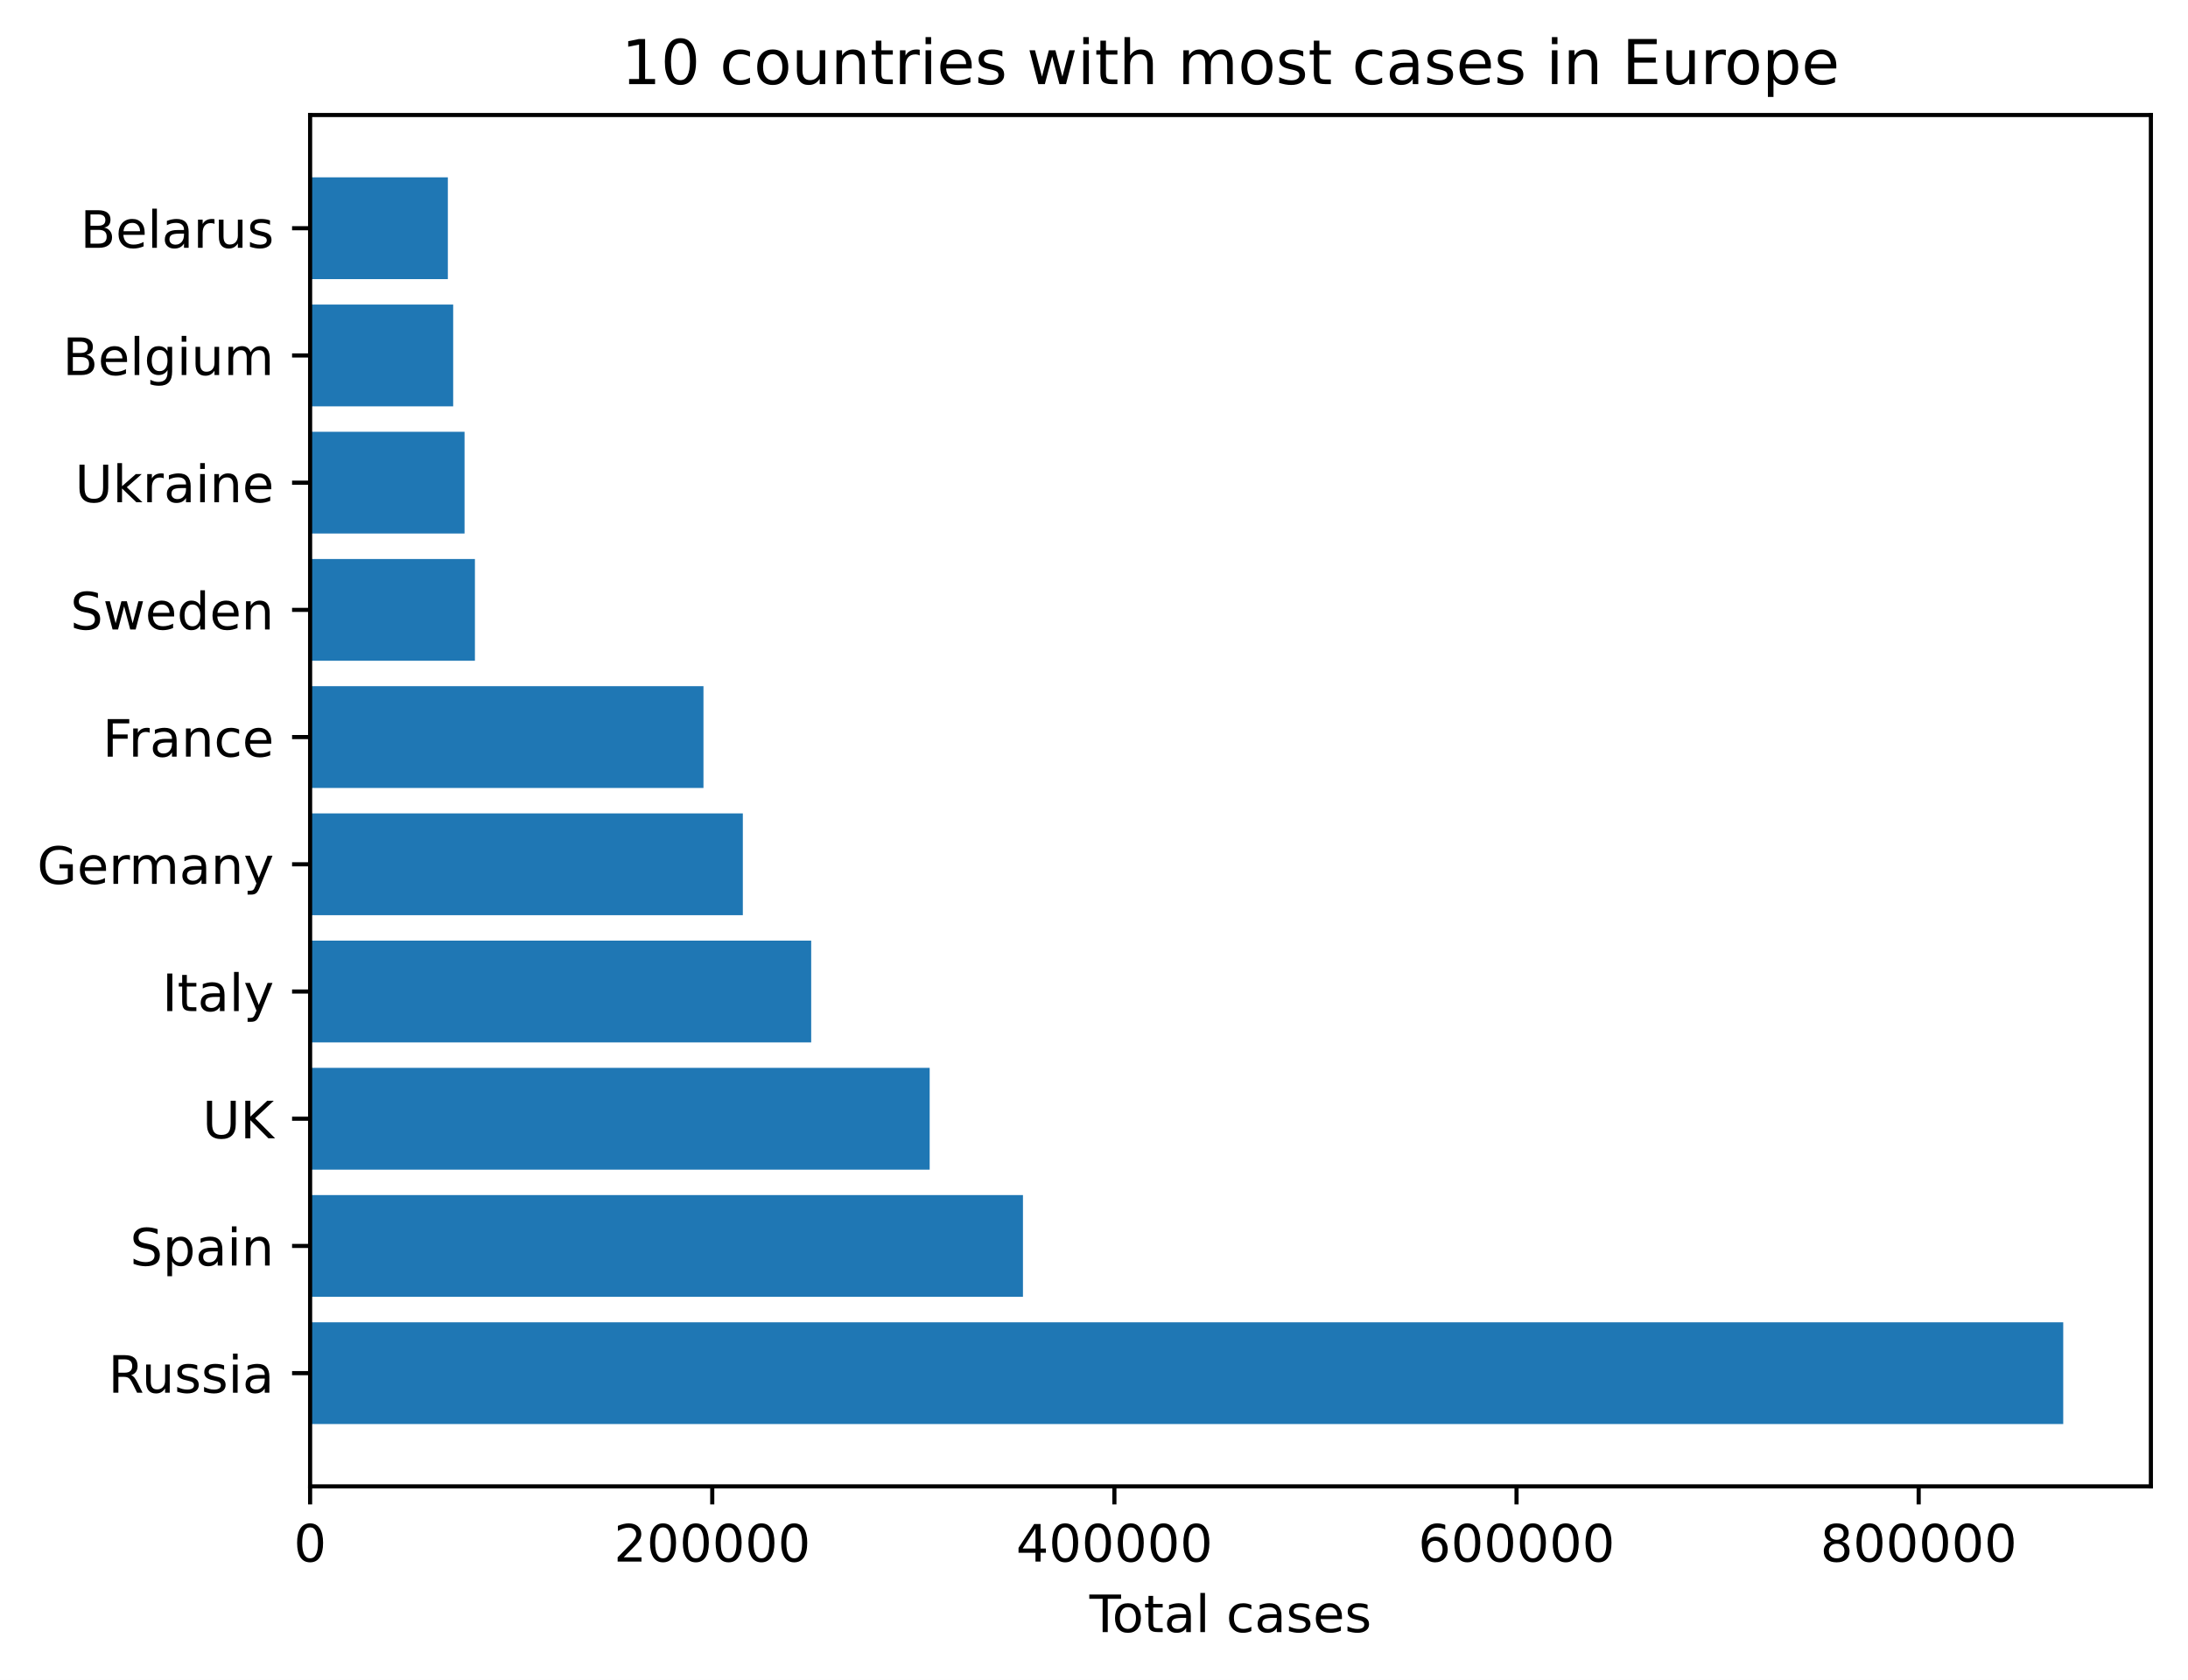
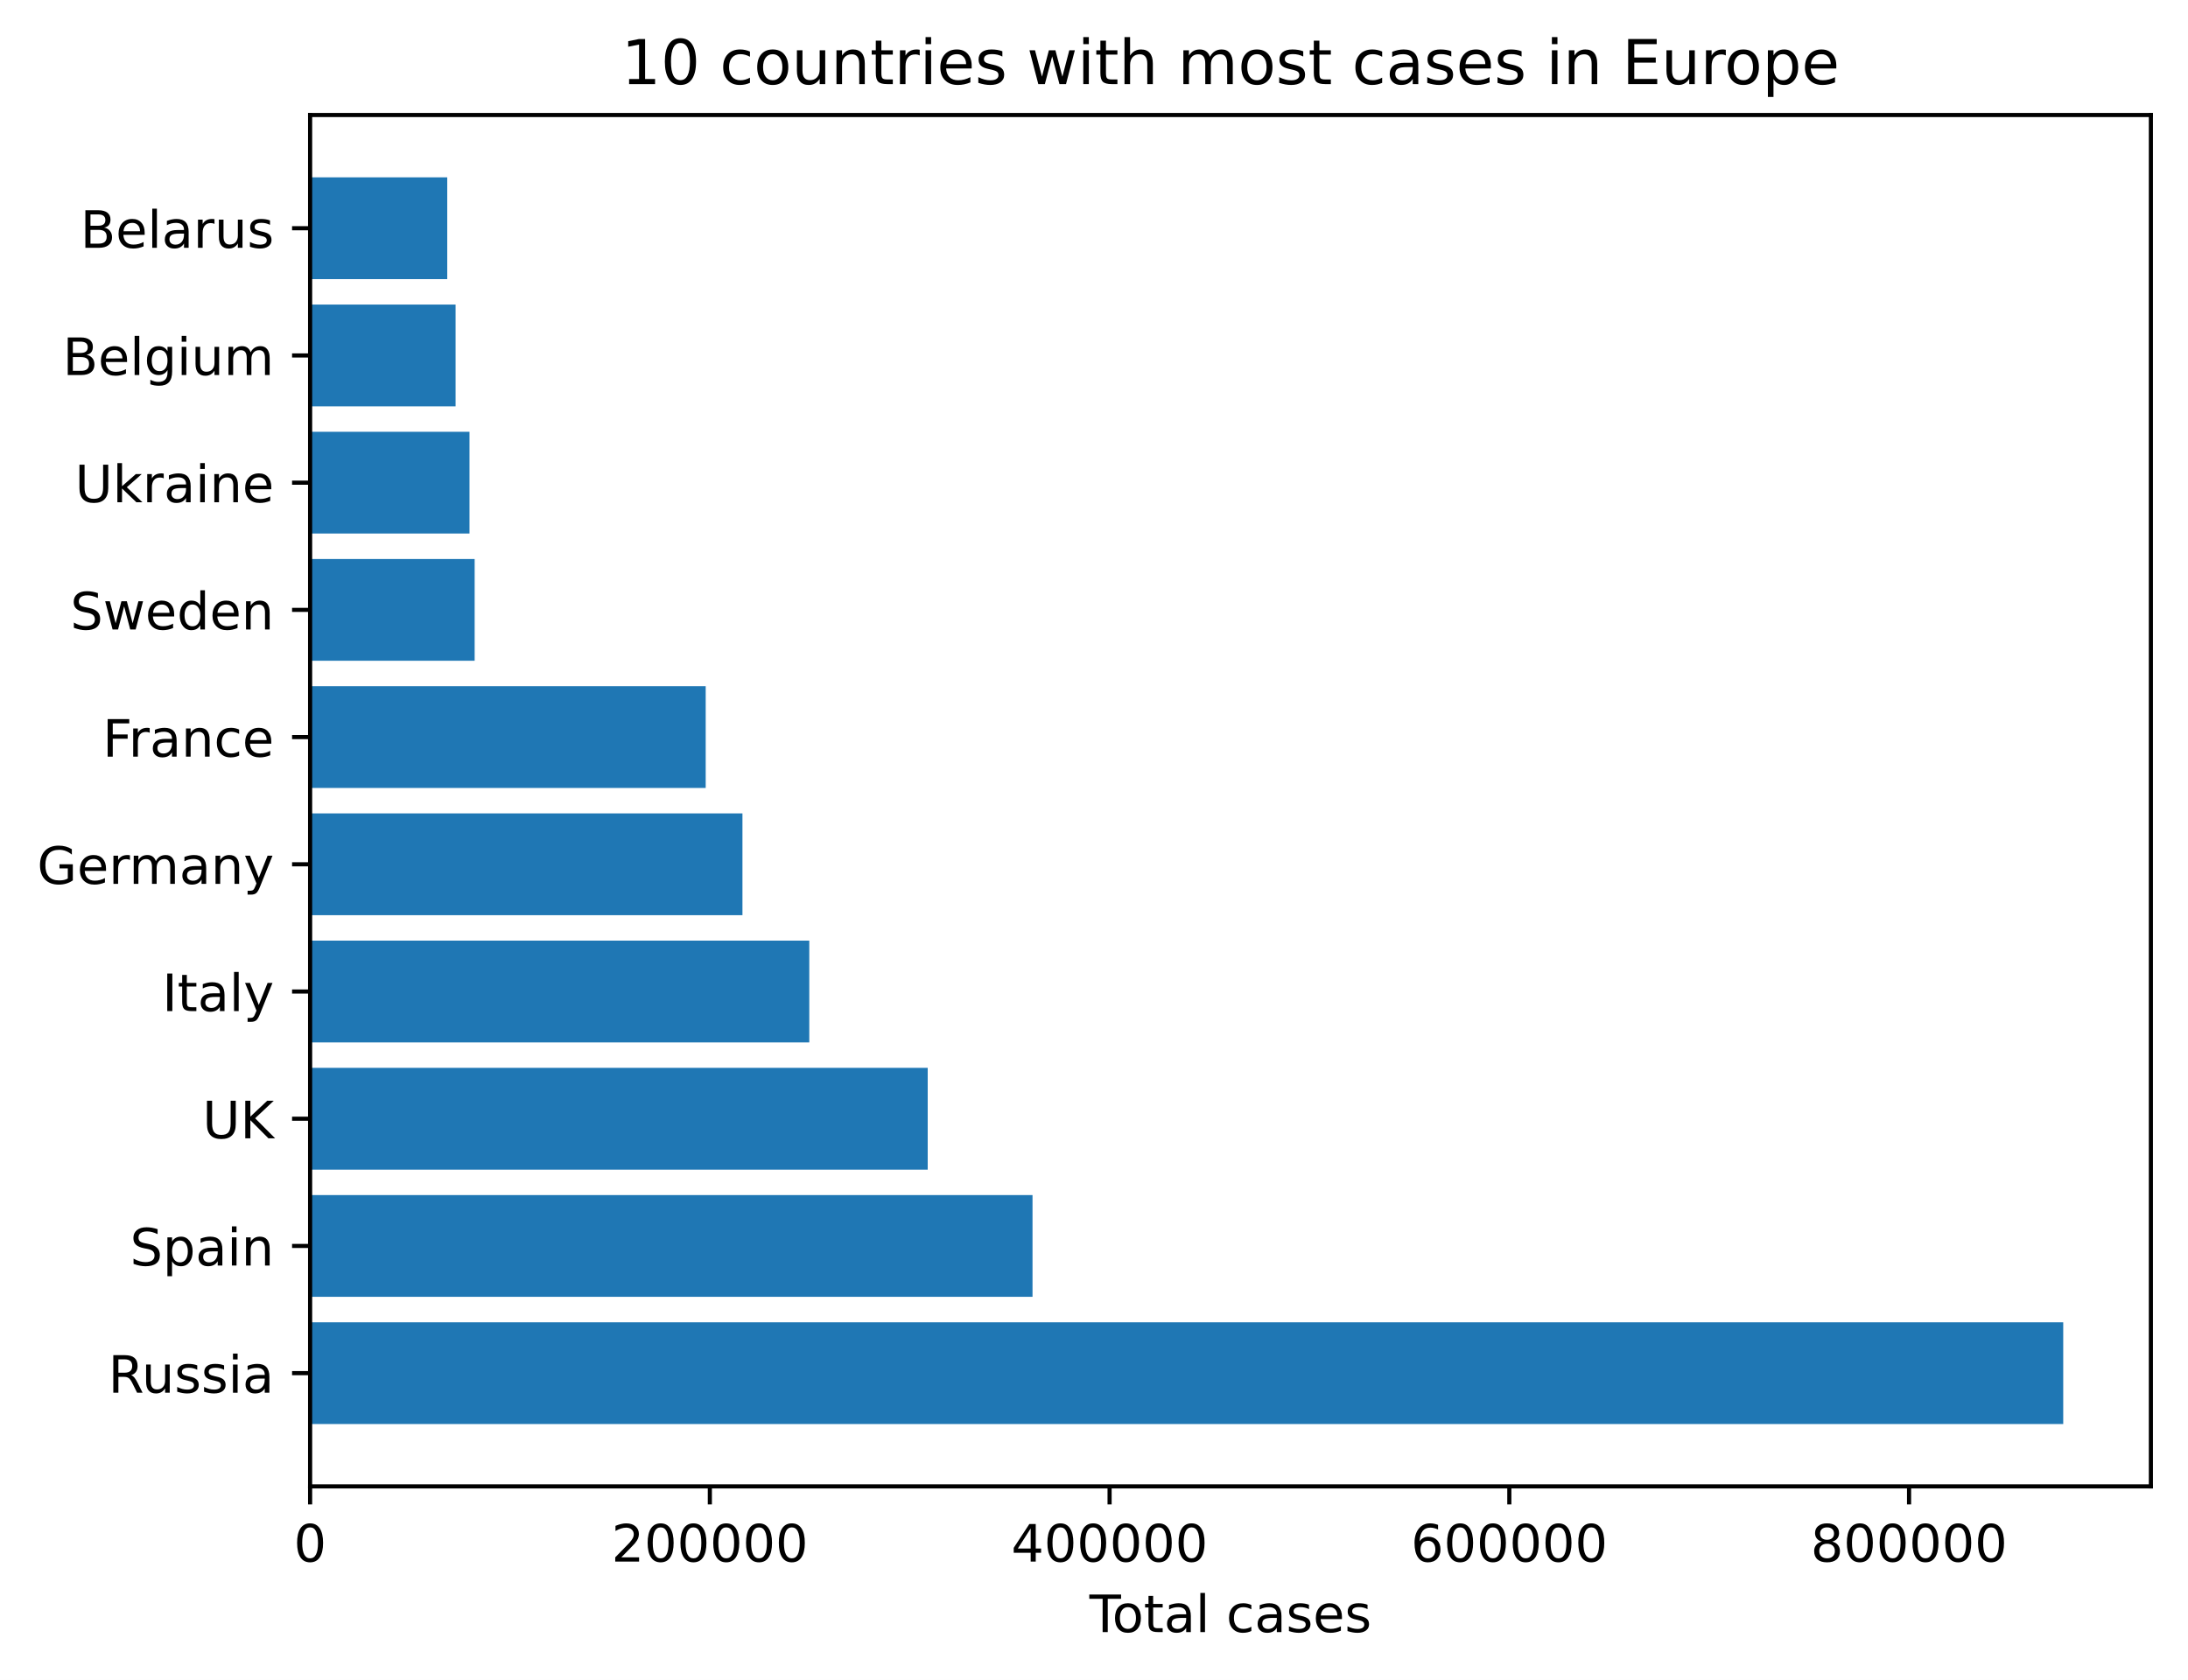
<svg xmlns="http://www.w3.org/2000/svg" xmlns:xlink="http://www.w3.org/1999/xlink" height="325.986pt" version="1.1" viewBox="0 0 424.483 325.986" width="424.483pt">
  <defs>
    <style type="text/css">
*{stroke-linecap:butt;stroke-linejoin:round;}
  </style>
  </defs>
  <g id="figure_1">
    <g id="patch_1">
      <path d="M 0 325.986  L 424.483 325.986  L 424.483 0  L 0 0  z " style="fill:#ffffff;" />
    </g>
    <g id="axes_1">
      <g id="patch_2">
        <path d="M 60.163 288.43  L 417.283 288.43  L 417.283 22.318  L 60.163 22.318  z " style="fill:#ffffff;" />
      </g>
      <g id="patch_3">
-         <path clip-path="url(#pd6ac28faf0)" d="M 60.163 276.334  L 400.277 276.334  L 400.277 256.586  L 60.163 256.586  z " style="fill:#1f77b4;" />
+         <path clip-path="url(#pa74b50cdd0)" d="M 60.163 276.334  L 400.277 276.334  L 400.277 256.586  L 60.163 256.586  z " style="fill:#1f77b4;" />
      </g>
      <g id="patch_4">
-         <path clip-path="url(#pd6ac28faf0)" d="M 60.163 251.648  L 198.46 251.648  L 198.46 231.9  L 60.163 231.9  z " style="fill:#1f77b4;" />
+         <path clip-path="url(#pa74b50cdd0)" d="M 60.163 251.648  L 200.314 251.648  L 200.314 231.9  L 60.163 231.9  z " style="fill:#1f77b4;" />
      </g>
      <g id="patch_5">
-         <path clip-path="url(#pd6ac28faf0)" d="M 60.163 226.963  L 180.361 226.963  L 180.361 207.214  L 60.163 207.214  z " style="fill:#1f77b4;" />
+         <path clip-path="url(#pa74b50cdd0)" d="M 60.163 226.963  L 179.981 226.963  L 179.981 207.214  L 60.163 207.214  z " style="fill:#1f77b4;" />
      </g>
      <g id="patch_6">
-         <path clip-path="url(#pd6ac28faf0)" d="M 60.163 202.277  L 157.374 202.277  L 157.374 182.528  L 60.163 182.528  z " style="fill:#1f77b4;" />
+         <path clip-path="url(#pa74b50cdd0)" d="M 60.163 202.277  L 157.007 202.277  L 157.007 182.528  L 60.163 182.528  z " style="fill:#1f77b4;" />
      </g>
      <g id="patch_7">
-         <path clip-path="url(#pd6ac28faf0)" d="M 60.163 177.591  L 144.113 177.591  L 144.113 157.843  L 60.163 157.843  z " style="fill:#1f77b4;" />
+         <path clip-path="url(#pa74b50cdd0)" d="M 60.163 177.591  L 144.04 177.591  L 144.04 157.843  L 60.163 157.843  z " style="fill:#1f77b4;" />
      </g>
      <g id="patch_8">
-         <path clip-path="url(#pd6ac28faf0)" d="M 60.163 152.906  L 136.476 152.906  L 136.476 133.157  L 60.163 133.157  z " style="fill:#1f77b4;" />
+         <path clip-path="url(#pa74b50cdd0)" d="M 60.163 152.906  L 136.908 152.906  L 136.908 133.157  L 60.163 133.157  z " style="fill:#1f77b4;" />
      </g>
      <g id="patch_9">
-         <path clip-path="url(#pd6ac28faf0)" d="M 60.163 128.22  L 92.137 128.22  L 92.137 108.471  L 60.163 108.471  z " style="fill:#1f77b4;" />
+         <path clip-path="url(#pa74b50cdd0)" d="M 60.163 128.22  L 92.084 128.22  L 92.084 108.471  L 60.163 108.471  z " style="fill:#1f77b4;" />
      </g>
      <g id="patch_10">
-         <path clip-path="url(#pd6ac28faf0)" d="M 60.163 103.534  L 90.124 103.534  L 90.124 83.786  L 60.163 83.786  z " style="fill:#1f77b4;" />
+         <path clip-path="url(#pa74b50cdd0)" d="M 60.163 103.534  L 91.086 103.534  L 91.086 83.786  L 60.163 83.786  z " style="fill:#1f77b4;" />
      </g>
      <g id="patch_11">
-         <path clip-path="url(#pd6ac28faf0)" d="M 60.163 78.848  L 87.92 78.848  L 87.92 59.1  L 60.163 59.1  z " style="fill:#1f77b4;" />
+         <path clip-path="url(#pa74b50cdd0)" d="M 60.163 78.848  L 88.385 78.848  L 88.385 59.1  L 60.163 59.1  z " style="fill:#1f77b4;" />
      </g>
      <g id="patch_12">
-         <path clip-path="url(#pd6ac28faf0)" d="M 60.163 54.163  L 86.885 54.163  L 86.885 34.414  L 60.163 34.414  z " style="fill:#1f77b4;" />
+         <path clip-path="url(#pa74b50cdd0)" d="M 60.163 54.163  L 86.768 54.163  L 86.768 34.414  L 60.163 34.414  z " style="fill:#1f77b4;" />
      </g>
      <g id="matplotlib.axis_1">
        <g id="xtick_1">
          <g id="line2d_1">
            <defs>
-               <path d="M 0 0  L 0 3.5  " id="m3b4edcb84a" style="stroke:#000000;stroke-width:0.8;" />
-             </defs>
-             <g>
-               <use style="stroke:#000000;stroke-width:0.8;" x="60.163" xlink:href="#m3b4edcb84a" y="288.43" />
+               <path d="M 0 0  L 0 3.5  " id="m1e2239a9f7" style="stroke:#000000;stroke-width:0.8;" />
+             </defs>
+             <g>
+               <use style="stroke:#000000;stroke-width:0.8;" x="60.163" xlink:href="#m1e2239a9f7" y="288.43" />
            </g>
          </g>
          <g id="text_1">
            <defs>
              <path d="M 31.781 66.406  Q 24.172 66.406 20.328 58.906  Q 16.5 51.422 16.5 36.375  Q 16.5 21.391 20.328 13.891  Q 24.172 6.391 31.781 6.391  Q 39.453 6.391 43.281 13.891  Q 47.125 21.391 47.125 36.375  Q 47.125 51.422 43.281 58.906  Q 39.453 66.406 31.781 66.406  z M 31.781 74.219  Q 44.047 74.219 50.516 64.516  Q 56.984 54.828 56.984 36.375  Q 56.984 17.969 50.516 8.266  Q 44.047 -1.422 31.781 -1.422  Q 19.531 -1.422 13.062 8.266  Q 6.594 17.969 6.594 36.375  Q 6.594 54.828 13.062 64.516  Q 19.531 74.219 31.781 74.219  z " id="DejaVuSans-48" />
            </defs>
            <g transform="translate(56.98125 303.0286)scale(0.1 -0.1)">
              <use xlink:href="#DejaVuSans-48" />
            </g>
          </g>
        </g>
        <g id="xtick_2">
          <g id="line2d_2">
            <g>
-               <use style="stroke:#000000;stroke-width:0.8;" x="138.18" xlink:href="#m3b4edcb84a" y="288.43" />
+               <use style="stroke:#000000;stroke-width:0.8;" x="137.714" xlink:href="#m1e2239a9f7" y="288.43" />
            </g>
          </g>
          <g id="text_2">
            <defs>
              <path d="M 19.188 8.297  L 53.609 8.297  L 53.609 0  L 7.328 0  L 7.328 8.297  Q 12.938 14.109 22.625 23.891  Q 32.328 33.688 34.812 36.531  Q 39.547 41.844 41.422 45.531  Q 43.312 49.219 43.312 52.781  Q 43.312 58.594 39.234 62.25  Q 35.156 65.922 28.609 65.922  Q 23.969 65.922 18.812 64.312  Q 13.672 62.703 7.812 59.422  L 7.812 69.391  Q 13.766 71.781 18.938 73  Q 24.125 74.219 28.422 74.219  Q 39.75 74.219 46.484 68.547  Q 53.219 62.891 53.219 53.422  Q 53.219 48.922 51.531 44.891  Q 49.859 40.875 45.406 35.406  Q 44.188 33.984 37.641 27.219  Q 31.109 20.453 19.188 8.297  z " id="DejaVuSans-50" />
            </defs>
-             <g transform="translate(119.0923 303.0286)scale(0.1 -0.1)">
+             <g transform="translate(118.6262 303.0286)scale(0.1 -0.1)">
              <use xlink:href="#DejaVuSans-50" />
              <use x="63.623" xlink:href="#DejaVuSans-48" />
              <use x="127.246" xlink:href="#DejaVuSans-48" />
              <use x="190.869" xlink:href="#DejaVuSans-48" />
              <use x="254.492" xlink:href="#DejaVuSans-48" />
              <use x="318.115" xlink:href="#DejaVuSans-48" />
            </g>
          </g>
        </g>
        <g id="xtick_3">
          <g id="line2d_3">
            <g>
-               <use style="stroke:#000000;stroke-width:0.8;" x="216.197" xlink:href="#m3b4edcb84a" y="288.43" />
+               <use style="stroke:#000000;stroke-width:0.8;" x="215.265" xlink:href="#m1e2239a9f7" y="288.43" />
            </g>
          </g>
          <g id="text_3">
            <defs>
              <path d="M 37.797 64.312  L 12.891 25.391  L 37.797 25.391  z M 35.203 72.906  L 47.609 72.906  L 47.609 25.391  L 58.016 25.391  L 58.016 17.188  L 47.609 17.188  L 47.609 0  L 37.797 0  L 37.797 17.188  L 4.891 17.188  L 4.891 26.703  z " id="DejaVuSans-52" />
            </defs>
-             <g transform="translate(197.1097 303.0286)scale(0.1 -0.1)">
+             <g transform="translate(196.1774 303.0286)scale(0.1 -0.1)">
              <use xlink:href="#DejaVuSans-52" />
              <use x="63.623" xlink:href="#DejaVuSans-48" />
              <use x="127.246" xlink:href="#DejaVuSans-48" />
              <use x="190.869" xlink:href="#DejaVuSans-48" />
              <use x="254.492" xlink:href="#DejaVuSans-48" />
              <use x="318.115" xlink:href="#DejaVuSans-48" />
            </g>
          </g>
        </g>
        <g id="xtick_4">
          <g id="line2d_4">
            <g>
-               <use style="stroke:#000000;stroke-width:0.8;" x="294.215" xlink:href="#m3b4edcb84a" y="288.43" />
+               <use style="stroke:#000000;stroke-width:0.8;" x="292.816" xlink:href="#m1e2239a9f7" y="288.43" />
            </g>
          </g>
          <g id="text_4">
            <defs>
              <path d="M 33.016 40.375  Q 26.375 40.375 22.484 35.828  Q 18.609 31.297 18.609 23.391  Q 18.609 15.531 22.484 10.953  Q 26.375 6.391 33.016 6.391  Q 39.656 6.391 43.531 10.953  Q 47.406 15.531 47.406 23.391  Q 47.406 31.297 43.531 35.828  Q 39.656 40.375 33.016 40.375  z M 52.594 71.297  L 52.594 62.312  Q 48.875 64.062 45.094 64.984  Q 41.312 65.922 37.594 65.922  Q 27.828 65.922 22.672 59.328  Q 17.531 52.734 16.797 39.406  Q 19.672 43.656 24.016 45.922  Q 28.375 48.188 33.594 48.188  Q 44.578 48.188 50.953 41.516  Q 57.328 34.859 57.328 23.391  Q 57.328 12.156 50.688 5.359  Q 44.047 -1.422 33.016 -1.422  Q 20.359 -1.422 13.672 8.266  Q 6.984 17.969 6.984 36.375  Q 6.984 53.656 15.188 63.938  Q 23.391 74.219 37.203 74.219  Q 40.922 74.219 44.703 73.484  Q 48.484 72.75 52.594 71.297  z " id="DejaVuSans-54" />
            </defs>
-             <g transform="translate(275.127 303.0286)scale(0.1 -0.1)">
+             <g transform="translate(273.7285 303.0286)scale(0.1 -0.1)">
              <use xlink:href="#DejaVuSans-54" />
              <use x="63.623" xlink:href="#DejaVuSans-48" />
              <use x="127.246" xlink:href="#DejaVuSans-48" />
              <use x="190.869" xlink:href="#DejaVuSans-48" />
              <use x="254.492" xlink:href="#DejaVuSans-48" />
              <use x="318.115" xlink:href="#DejaVuSans-48" />
            </g>
          </g>
        </g>
        <g id="xtick_5">
          <g id="line2d_5">
            <g>
-               <use style="stroke:#000000;stroke-width:0.8;" x="372.232" xlink:href="#m3b4edcb84a" y="288.43" />
+               <use style="stroke:#000000;stroke-width:0.8;" x="370.367" xlink:href="#m1e2239a9f7" y="288.43" />
            </g>
          </g>
          <g id="text_5">
            <defs>
              <path d="M 31.781 34.625  Q 24.75 34.625 20.719 30.859  Q 16.703 27.094 16.703 20.516  Q 16.703 13.922 20.719 10.156  Q 24.75 6.391 31.781 6.391  Q 38.812 6.391 42.859 10.172  Q 46.922 13.969 46.922 20.516  Q 46.922 27.094 42.891 30.859  Q 38.875 34.625 31.781 34.625  z M 21.922 38.812  Q 15.578 40.375 12.031 44.719  Q 8.5 49.078 8.5 55.328  Q 8.5 64.062 14.719 69.141  Q 20.953 74.219 31.781 74.219  Q 42.672 74.219 48.875 69.141  Q 55.078 64.062 55.078 55.328  Q 55.078 49.078 51.531 44.719  Q 48 40.375 41.703 38.812  Q 48.828 37.156 52.797 32.312  Q 56.781 27.484 56.781 20.516  Q 56.781 9.906 50.312 4.234  Q 43.844 -1.422 31.781 -1.422  Q 19.734 -1.422 13.25 4.234  Q 6.781 9.906 6.781 20.516  Q 6.781 27.484 10.781 32.312  Q 14.797 37.156 21.922 38.812  z M 18.312 54.391  Q 18.312 48.734 21.844 45.562  Q 25.391 42.391 31.781 42.391  Q 38.141 42.391 41.719 45.562  Q 45.312 48.734 45.312 54.391  Q 45.312 60.062 41.719 63.234  Q 38.141 66.406 31.781 66.406  Q 25.391 66.406 21.844 63.234  Q 18.312 60.062 18.312 54.391  z " id="DejaVuSans-56" />
            </defs>
-             <g transform="translate(353.1444 303.0286)scale(0.1 -0.1)">
+             <g transform="translate(351.2797 303.0286)scale(0.1 -0.1)">
              <use xlink:href="#DejaVuSans-56" />
              <use x="63.623" xlink:href="#DejaVuSans-48" />
              <use x="127.246" xlink:href="#DejaVuSans-48" />
              <use x="190.869" xlink:href="#DejaVuSans-48" />
              <use x="254.492" xlink:href="#DejaVuSans-48" />
              <use x="318.115" xlink:href="#DejaVuSans-48" />
            </g>
          </g>
        </g>
        <g id="text_6">
          <defs>
            <path d="M -0.297 72.906  L 61.375 72.906  L 61.375 64.594  L 35.5 64.594  L 35.5 0  L 25.594 0  L 25.594 64.594  L -0.297 64.594  z " id="DejaVuSans-84" />
            <path d="M 30.609 48.391  Q 23.391 48.391 19.188 42.75  Q 14.984 37.109 14.984 27.297  Q 14.984 17.484 19.156 11.844  Q 23.344 6.203 30.609 6.203  Q 37.797 6.203 41.984 11.859  Q 46.188 17.531 46.188 27.297  Q 46.188 37.016 41.984 42.703  Q 37.797 48.391 30.609 48.391  z M 30.609 56  Q 42.328 56 49.016 48.375  Q 55.719 40.766 55.719 27.297  Q 55.719 13.875 49.016 6.219  Q 42.328 -1.422 30.609 -1.422  Q 18.844 -1.422 12.172 6.219  Q 5.516 13.875 5.516 27.297  Q 5.516 40.766 12.172 48.375  Q 18.844 56 30.609 56  z " id="DejaVuSans-111" />
            <path d="M 18.312 70.219  L 18.312 54.688  L 36.812 54.688  L 36.812 47.703  L 18.312 47.703  L 18.312 18.016  Q 18.312 11.328 20.141 9.422  Q 21.969 7.516 27.594 7.516  L 36.812 7.516  L 36.812 0  L 27.594 0  Q 17.188 0 13.234 3.875  Q 9.281 7.766 9.281 18.016  L 9.281 47.703  L 2.688 47.703  L 2.688 54.688  L 9.281 54.688  L 9.281 70.219  z " id="DejaVuSans-116" />
            <path d="M 34.281 27.484  Q 23.391 27.484 19.188 25  Q 14.984 22.516 14.984 16.5  Q 14.984 11.719 18.141 8.906  Q 21.297 6.109 26.703 6.109  Q 34.188 6.109 38.703 11.406  Q 43.219 16.703 43.219 25.484  L 43.219 27.484  z M 52.203 31.203  L 52.203 0  L 43.219 0  L 43.219 8.297  Q 40.141 3.328 35.547 0.953  Q 30.953 -1.422 24.312 -1.422  Q 15.922 -1.422 10.953 3.297  Q 6 8.016 6 15.922  Q 6 25.141 12.172 29.828  Q 18.359 34.516 30.609 34.516  L 43.219 34.516  L 43.219 35.406  Q 43.219 41.609 39.141 45  Q 35.062 48.391 27.688 48.391  Q 23 48.391 18.547 47.266  Q 14.109 46.141 10.016 43.891  L 10.016 52.203  Q 14.938 54.109 19.578 55.047  Q 24.219 56 28.609 56  Q 40.484 56 46.344 49.844  Q 52.203 43.703 52.203 31.203  z " id="DejaVuSans-97" />
            <path d="M 9.422 75.984  L 18.406 75.984  L 18.406 0  L 9.422 0  z " id="DejaVuSans-108" />
            <path id="DejaVuSans-32" />
            <path d="M 48.781 52.594  L 48.781 44.188  Q 44.969 46.297 41.141 47.344  Q 37.312 48.391 33.406 48.391  Q 24.656 48.391 19.812 42.844  Q 14.984 37.312 14.984 27.297  Q 14.984 17.281 19.812 11.734  Q 24.656 6.203 33.406 6.203  Q 37.312 6.203 41.141 7.25  Q 44.969 8.297 48.781 10.406  L 48.781 2.094  Q 45.016 0.344 40.984 -0.531  Q 36.969 -1.422 32.422 -1.422  Q 20.062 -1.422 12.781 6.344  Q 5.516 14.109 5.516 27.297  Q 5.516 40.672 12.859 48.328  Q 20.219 56 33.016 56  Q 37.156 56 41.109 55.141  Q 45.062 54.297 48.781 52.594  z " id="DejaVuSans-99" />
            <path d="M 44.281 53.078  L 44.281 44.578  Q 40.484 46.531 36.375 47.5  Q 32.281 48.484 27.875 48.484  Q 21.188 48.484 17.844 46.438  Q 14.5 44.391 14.5 40.281  Q 14.5 37.156 16.891 35.375  Q 19.281 33.594 26.516 31.984  L 29.594 31.297  Q 39.156 29.25 43.188 25.516  Q 47.219 21.781 47.219 15.094  Q 47.219 7.469 41.188 3.016  Q 35.156 -1.422 24.609 -1.422  Q 20.219 -1.422 15.453 -0.562  Q 10.688 0.297 5.422 2  L 5.422 11.281  Q 10.406 8.688 15.234 7.391  Q 20.062 6.109 24.812 6.109  Q 31.156 6.109 34.562 8.281  Q 37.984 10.453 37.984 14.406  Q 37.984 18.062 35.516 20.016  Q 33.062 21.969 24.703 23.781  L 21.578 24.516  Q 13.234 26.266 9.516 29.906  Q 5.812 33.547 5.812 39.891  Q 5.812 47.609 11.281 51.797  Q 16.75 56 26.812 56  Q 31.781 56 36.172 55.266  Q 40.578 54.547 44.281 53.078  z " id="DejaVuSans-115" />
            <path d="M 56.203 29.594  L 56.203 25.203  L 14.891 25.203  Q 15.484 15.922 20.484 11.062  Q 25.484 6.203 34.422 6.203  Q 39.594 6.203 44.453 7.469  Q 49.312 8.734 54.109 11.281  L 54.109 2.781  Q 49.266 0.734 44.188 -0.344  Q 39.109 -1.422 33.891 -1.422  Q 20.797 -1.422 13.156 6.188  Q 5.516 13.812 5.516 26.812  Q 5.516 40.234 12.766 48.109  Q 20.016 56 32.328 56  Q 43.359 56 49.781 48.891  Q 56.203 41.797 56.203 29.594  z M 47.219 32.234  Q 47.125 39.594 43.094 43.984  Q 39.062 48.391 32.422 48.391  Q 24.906 48.391 20.391 44.141  Q 15.875 39.891 15.188 32.172  z " id="DejaVuSans-101" />
          </defs>
          <g transform="translate(211.3577 316.7067)scale(0.1 -0.1)">
            <use xlink:href="#DejaVuSans-84" />
            <use x="44.084" xlink:href="#DejaVuSans-111" />
            <use x="105.266" xlink:href="#DejaVuSans-116" />
            <use x="144.475" xlink:href="#DejaVuSans-97" />
            <use x="205.754" xlink:href="#DejaVuSans-108" />
            <use x="233.537" xlink:href="#DejaVuSans-32" />
            <use x="265.324" xlink:href="#DejaVuSans-99" />
            <use x="320.305" xlink:href="#DejaVuSans-97" />
            <use x="381.584" xlink:href="#DejaVuSans-115" />
            <use x="433.684" xlink:href="#DejaVuSans-101" />
            <use x="495.207" xlink:href="#DejaVuSans-115" />
          </g>
        </g>
      </g>
      <g id="matplotlib.axis_2">
        <g id="ytick_1">
          <g id="line2d_6">
            <defs>
-               <path d="M 0 0  L -3.5 0  " id="m8098a4bc8d" style="stroke:#000000;stroke-width:0.8;" />
-             </defs>
-             <g>
-               <use style="stroke:#000000;stroke-width:0.8;" x="60.163" xlink:href="#m8098a4bc8d" y="266.46" />
+               <path d="M 0 0  L -3.5 0  " id="m680f049503" style="stroke:#000000;stroke-width:0.8;" />
+             </defs>
+             <g>
+               <use style="stroke:#000000;stroke-width:0.8;" x="60.163" xlink:href="#m680f049503" y="266.46" />
            </g>
          </g>
          <g id="text_7">
            <defs>
              <path d="M 44.391 34.188  Q 47.562 33.109 50.562 29.594  Q 53.562 26.078 56.594 19.922  L 66.609 0  L 56 0  L 46.688 18.703  Q 43.062 26.031 39.672 28.422  Q 36.281 30.812 30.422 30.812  L 19.672 30.812  L 19.672 0  L 9.812 0  L 9.812 72.906  L 32.078 72.906  Q 44.578 72.906 50.734 67.672  Q 56.891 62.453 56.891 51.906  Q 56.891 45.016 53.688 40.469  Q 50.484 35.938 44.391 34.188  z M 19.672 64.797  L 19.672 38.922  L 32.078 38.922  Q 39.203 38.922 42.844 42.219  Q 46.484 45.516 46.484 51.906  Q 46.484 58.297 42.844 61.547  Q 39.203 64.797 32.078 64.797  z " id="DejaVuSans-82" />
              <path d="M 8.5 21.578  L 8.5 54.688  L 17.484 54.688  L 17.484 21.922  Q 17.484 14.156 20.5 10.266  Q 23.531 6.391 29.594 6.391  Q 36.859 6.391 41.078 11.031  Q 45.312 15.672 45.312 23.688  L 45.312 54.688  L 54.297 54.688  L 54.297 0  L 45.312 0  L 45.312 8.406  Q 42.047 3.422 37.719 1  Q 33.406 -1.422 27.688 -1.422  Q 18.266 -1.422 13.375 4.438  Q 8.5 10.297 8.5 21.578  z M 31.109 56  z " id="DejaVuSans-117" />
              <path d="M 9.422 54.688  L 18.406 54.688  L 18.406 0  L 9.422 0  z M 9.422 75.984  L 18.406 75.984  L 18.406 64.594  L 9.422 64.594  z " id="DejaVuSans-105" />
            </defs>
            <g transform="translate(21.00156 270.2591)scale(0.1 -0.1)">
              <use xlink:href="#DejaVuSans-82" />
              <use x="64.982" xlink:href="#DejaVuSans-117" />
              <use x="128.361" xlink:href="#DejaVuSans-115" />
              <use x="180.461" xlink:href="#DejaVuSans-115" />
              <use x="232.561" xlink:href="#DejaVuSans-105" />
              <use x="260.344" xlink:href="#DejaVuSans-97" />
            </g>
          </g>
        </g>
        <g id="ytick_2">
          <g id="line2d_7">
            <g>
-               <use style="stroke:#000000;stroke-width:0.8;" x="60.163" xlink:href="#m8098a4bc8d" y="241.774" />
+               <use style="stroke:#000000;stroke-width:0.8;" x="60.163" xlink:href="#m680f049503" y="241.774" />
            </g>
          </g>
          <g id="text_8">
            <defs>
              <path d="M 53.516 70.516  L 53.516 60.891  Q 47.906 63.578 42.922 64.891  Q 37.938 66.219 33.297 66.219  Q 25.25 66.219 20.875 63.094  Q 16.5 59.969 16.5 54.203  Q 16.5 49.359 19.406 46.891  Q 22.312 44.438 30.422 42.922  L 36.375 41.703  Q 47.406 39.594 52.656 34.297  Q 57.906 29 57.906 20.125  Q 57.906 9.516 50.797 4.047  Q 43.703 -1.422 29.984 -1.422  Q 24.812 -1.422 18.969 -0.25  Q 13.141 0.922 6.891 3.219  L 6.891 13.375  Q 12.891 10.016 18.656 8.297  Q 24.422 6.594 29.984 6.594  Q 38.422 6.594 43.016 9.906  Q 47.609 13.234 47.609 19.391  Q 47.609 24.75 44.312 27.781  Q 41.016 30.812 33.5 32.328  L 27.484 33.5  Q 16.453 35.688 11.516 40.375  Q 6.594 45.062 6.594 53.422  Q 6.594 63.094 13.406 68.656  Q 20.219 74.219 32.172 74.219  Q 37.312 74.219 42.625 73.281  Q 47.953 72.359 53.516 70.516  z " id="DejaVuSans-83" />
              <path d="M 18.109 8.203  L 18.109 -20.797  L 9.078 -20.797  L 9.078 54.688  L 18.109 54.688  L 18.109 46.391  Q 20.953 51.266 25.266 53.625  Q 29.594 56 35.594 56  Q 45.562 56 51.781 48.094  Q 58.016 40.188 58.016 27.297  Q 58.016 14.406 51.781 6.484  Q 45.562 -1.422 35.594 -1.422  Q 29.594 -1.422 25.266 0.953  Q 20.953 3.328 18.109 8.203  z M 48.688 27.297  Q 48.688 37.203 44.609 42.844  Q 40.531 48.484 33.406 48.484  Q 26.266 48.484 22.188 42.844  Q 18.109 37.203 18.109 27.297  Q 18.109 17.391 22.188 11.75  Q 26.266 6.109 33.406 6.109  Q 40.531 6.109 44.609 11.75  Q 48.688 17.391 48.688 27.297  z " id="DejaVuSans-112" />
              <path d="M 54.891 33.016  L 54.891 0  L 45.906 0  L 45.906 32.719  Q 45.906 40.484 42.875 44.328  Q 39.844 48.188 33.797 48.188  Q 26.516 48.188 22.312 43.547  Q 18.109 38.922 18.109 30.906  L 18.109 0  L 9.078 0  L 9.078 54.688  L 18.109 54.688  L 18.109 46.188  Q 21.344 51.125 25.703 53.562  Q 30.078 56 35.797 56  Q 45.219 56 50.047 50.172  Q 54.891 44.344 54.891 33.016  z " id="DejaVuSans-110" />
            </defs>
            <g transform="translate(25.22188 245.5733)scale(0.1 -0.1)">
              <use xlink:href="#DejaVuSans-83" />
              <use x="63.477" xlink:href="#DejaVuSans-112" />
              <use x="126.953" xlink:href="#DejaVuSans-97" />
              <use x="188.232" xlink:href="#DejaVuSans-105" />
              <use x="216.016" xlink:href="#DejaVuSans-110" />
            </g>
          </g>
        </g>
        <g id="ytick_3">
          <g id="line2d_8">
            <g>
-               <use style="stroke:#000000;stroke-width:0.8;" x="60.163" xlink:href="#m8098a4bc8d" y="217.088" />
+               <use style="stroke:#000000;stroke-width:0.8;" x="60.163" xlink:href="#m680f049503" y="217.088" />
            </g>
          </g>
          <g id="text_9">
            <defs>
              <path d="M 8.688 72.906  L 18.609 72.906  L 18.609 28.609  Q 18.609 16.891 22.844 11.734  Q 27.094 6.594 36.625 6.594  Q 46.094 6.594 50.344 11.734  Q 54.594 16.891 54.594 28.609  L 54.594 72.906  L 64.5 72.906  L 64.5 27.391  Q 64.5 13.141 57.438 5.859  Q 50.391 -1.422 36.625 -1.422  Q 22.797 -1.422 15.734 5.859  Q 8.688 13.141 8.688 27.391  z " id="DejaVuSans-85" />
              <path d="M 9.812 72.906  L 19.672 72.906  L 19.672 42.094  L 52.391 72.906  L 65.094 72.906  L 28.906 38.922  L 67.672 0  L 54.688 0  L 19.672 35.109  L 19.672 0  L 9.812 0  z " id="DejaVuSans-75" />
            </defs>
            <g transform="translate(39.28594 220.8876)scale(0.1 -0.1)">
              <use xlink:href="#DejaVuSans-85" />
              <use x="73.193" xlink:href="#DejaVuSans-75" />
            </g>
          </g>
        </g>
        <g id="ytick_4">
          <g id="line2d_9">
            <g>
-               <use style="stroke:#000000;stroke-width:0.8;" x="60.163" xlink:href="#m8098a4bc8d" y="192.403" />
+               <use style="stroke:#000000;stroke-width:0.8;" x="60.163" xlink:href="#m680f049503" y="192.403" />
            </g>
          </g>
          <g id="text_10">
            <defs>
              <path d="M 9.812 72.906  L 19.672 72.906  L 19.672 0  L 9.812 0  z " id="DejaVuSans-73" />
              <path d="M 32.172 -5.078  Q 28.375 -14.844 24.75 -17.812  Q 21.141 -20.797 15.094 -20.797  L 7.906 -20.797  L 7.906 -13.281  L 13.188 -13.281  Q 16.891 -13.281 18.938 -11.516  Q 21 -9.766 23.484 -3.219  L 25.094 0.875  L 2.984 54.688  L 12.5 54.688  L 29.594 11.922  L 46.688 54.688  L 56.203 54.688  z " id="DejaVuSans-121" />
            </defs>
            <g transform="translate(31.46719 196.2019)scale(0.1 -0.1)">
              <use xlink:href="#DejaVuSans-73" />
              <use x="29.492" xlink:href="#DejaVuSans-116" />
              <use x="68.701" xlink:href="#DejaVuSans-97" />
              <use x="129.98" xlink:href="#DejaVuSans-108" />
              <use x="157.764" xlink:href="#DejaVuSans-121" />
            </g>
          </g>
        </g>
        <g id="ytick_5">
          <g id="line2d_10">
            <g>
-               <use style="stroke:#000000;stroke-width:0.8;" x="60.163" xlink:href="#m8098a4bc8d" y="167.717" />
+               <use style="stroke:#000000;stroke-width:0.8;" x="60.163" xlink:href="#m680f049503" y="167.717" />
            </g>
          </g>
          <g id="text_11">
            <defs>
              <path d="M 59.516 10.406  L 59.516 29.984  L 43.406 29.984  L 43.406 38.094  L 69.281 38.094  L 69.281 6.781  Q 63.578 2.734 56.688 0.656  Q 49.812 -1.422 42 -1.422  Q 24.906 -1.422 15.25 8.562  Q 5.609 18.562 5.609 36.375  Q 5.609 54.25 15.25 64.234  Q 24.906 74.219 42 74.219  Q 49.125 74.219 55.547 72.453  Q 61.969 70.703 67.391 67.281  L 67.391 56.781  Q 61.922 61.422 55.766 63.766  Q 49.609 66.109 42.828 66.109  Q 29.438 66.109 22.719 58.641  Q 16.016 51.172 16.016 36.375  Q 16.016 21.625 22.719 14.156  Q 29.438 6.688 42.828 6.688  Q 48.047 6.688 52.141 7.594  Q 56.25 8.5 59.516 10.406  z " id="DejaVuSans-71" />
              <path d="M 41.109 46.297  Q 39.594 47.172 37.812 47.578  Q 36.031 48 33.891 48  Q 26.266 48 22.188 43.047  Q 18.109 38.094 18.109 28.812  L 18.109 0  L 9.078 0  L 9.078 54.688  L 18.109 54.688  L 18.109 46.188  Q 20.953 51.172 25.484 53.578  Q 30.031 56 36.531 56  Q 37.453 56 38.578 55.875  Q 39.703 55.766 41.062 55.516  z " id="DejaVuSans-114" />
              <path d="M 52 44.188  Q 55.375 50.25 60.062 53.125  Q 64.75 56 71.094 56  Q 79.641 56 84.281 50.016  Q 88.922 44.047 88.922 33.016  L 88.922 0  L 79.891 0  L 79.891 32.719  Q 79.891 40.578 77.094 44.375  Q 74.312 48.188 68.609 48.188  Q 61.625 48.188 57.562 43.547  Q 53.516 38.922 53.516 30.906  L 53.516 0  L 44.484 0  L 44.484 32.719  Q 44.484 40.625 41.703 44.406  Q 38.922 48.188 33.109 48.188  Q 26.219 48.188 22.156 43.531  Q 18.109 38.875 18.109 30.906  L 18.109 0  L 9.078 0  L 9.078 54.688  L 18.109 54.688  L 18.109 46.188  Q 21.188 51.219 25.484 53.609  Q 29.781 56 35.688 56  Q 41.656 56 45.828 52.969  Q 50 49.953 52 44.188  z " id="DejaVuSans-109" />
            </defs>
            <g transform="translate(7.2 171.5162)scale(0.1 -0.1)">
              <use xlink:href="#DejaVuSans-71" />
              <use x="77.49" xlink:href="#DejaVuSans-101" />
              <use x="139.014" xlink:href="#DejaVuSans-114" />
              <use x="178.377" xlink:href="#DejaVuSans-109" />
              <use x="275.789" xlink:href="#DejaVuSans-97" />
              <use x="337.068" xlink:href="#DejaVuSans-110" />
              <use x="400.447" xlink:href="#DejaVuSans-121" />
            </g>
          </g>
        </g>
        <g id="ytick_6">
          <g id="line2d_11">
            <g>
-               <use style="stroke:#000000;stroke-width:0.8;" x="60.163" xlink:href="#m8098a4bc8d" y="143.031" />
+               <use style="stroke:#000000;stroke-width:0.8;" x="60.163" xlink:href="#m680f049503" y="143.031" />
            </g>
          </g>
          <g id="text_12">
            <defs>
              <path d="M 9.812 72.906  L 51.703 72.906  L 51.703 64.594  L 19.672 64.594  L 19.672 43.109  L 48.578 43.109  L 48.578 34.812  L 19.672 34.812  L 19.672 0  L 9.812 0  z " id="DejaVuSans-70" />
            </defs>
            <g transform="translate(19.90781 146.8305)scale(0.1 -0.1)">
              <use xlink:href="#DejaVuSans-70" />
              <use x="50.27" xlink:href="#DejaVuSans-114" />
              <use x="91.383" xlink:href="#DejaVuSans-97" />
              <use x="152.662" xlink:href="#DejaVuSans-110" />
              <use x="216.041" xlink:href="#DejaVuSans-99" />
              <use x="271.021" xlink:href="#DejaVuSans-101" />
            </g>
          </g>
        </g>
        <g id="ytick_7">
          <g id="line2d_12">
            <g>
-               <use style="stroke:#000000;stroke-width:0.8;" x="60.163" xlink:href="#m8098a4bc8d" y="118.346" />
+               <use style="stroke:#000000;stroke-width:0.8;" x="60.163" xlink:href="#m680f049503" y="118.346" />
            </g>
          </g>
          <g id="text_13">
            <defs>
              <path d="M 4.203 54.688  L 13.188 54.688  L 24.422 12.016  L 35.594 54.688  L 46.188 54.688  L 57.422 12.016  L 68.609 54.688  L 77.594 54.688  L 63.281 0  L 52.688 0  L 40.922 44.828  L 29.109 0  L 18.5 0  z " id="DejaVuSans-119" />
              <path d="M 45.406 46.391  L 45.406 75.984  L 54.391 75.984  L 54.391 0  L 45.406 0  L 45.406 8.203  Q 42.578 3.328 38.25 0.953  Q 33.938 -1.422 27.875 -1.422  Q 17.969 -1.422 11.734 6.484  Q 5.516 14.406 5.516 27.297  Q 5.516 40.188 11.734 48.094  Q 17.969 56 27.875 56  Q 33.938 56 38.25 53.625  Q 42.578 51.266 45.406 46.391  z M 14.797 27.297  Q 14.797 17.391 18.875 11.75  Q 22.953 6.109 30.078 6.109  Q 37.203 6.109 41.297 11.75  Q 45.406 17.391 45.406 27.297  Q 45.406 37.203 41.297 42.844  Q 37.203 48.484 30.078 48.484  Q 22.953 48.484 18.875 42.844  Q 14.797 37.203 14.797 27.297  z " id="DejaVuSans-100" />
            </defs>
            <g transform="translate(13.64375 122.1448)scale(0.1 -0.1)">
              <use xlink:href="#DejaVuSans-83" />
              <use x="63.477" xlink:href="#DejaVuSans-119" />
              <use x="145.264" xlink:href="#DejaVuSans-101" />
              <use x="206.787" xlink:href="#DejaVuSans-100" />
              <use x="270.264" xlink:href="#DejaVuSans-101" />
              <use x="331.787" xlink:href="#DejaVuSans-110" />
            </g>
          </g>
        </g>
        <g id="ytick_8">
          <g id="line2d_13">
            <g>
-               <use style="stroke:#000000;stroke-width:0.8;" x="60.163" xlink:href="#m8098a4bc8d" y="93.66" />
+               <use style="stroke:#000000;stroke-width:0.8;" x="60.163" xlink:href="#m680f049503" y="93.66" />
            </g>
          </g>
          <g id="text_14">
            <defs>
              <path d="M 9.078 75.984  L 18.109 75.984  L 18.109 31.109  L 44.922 54.688  L 56.391 54.688  L 27.391 29.109  L 57.625 0  L 45.906 0  L 18.109 26.703  L 18.109 0  L 9.078 0  z " id="DejaVuSans-107" />
            </defs>
            <g transform="translate(14.54531 97.45906)scale(0.1 -0.1)">
              <use xlink:href="#DejaVuSans-85" />
              <use x="73.193" xlink:href="#DejaVuSans-107" />
              <use x="131.104" xlink:href="#DejaVuSans-114" />
              <use x="172.217" xlink:href="#DejaVuSans-97" />
              <use x="233.496" xlink:href="#DejaVuSans-105" />
              <use x="261.279" xlink:href="#DejaVuSans-110" />
              <use x="324.658" xlink:href="#DejaVuSans-101" />
            </g>
          </g>
        </g>
        <g id="ytick_9">
          <g id="line2d_14">
            <g>
-               <use style="stroke:#000000;stroke-width:0.8;" x="60.163" xlink:href="#m8098a4bc8d" y="68.974" />
+               <use style="stroke:#000000;stroke-width:0.8;" x="60.163" xlink:href="#m680f049503" y="68.974" />
            </g>
          </g>
          <g id="text_15">
            <defs>
              <path d="M 19.672 34.812  L 19.672 8.109  L 35.5 8.109  Q 43.453 8.109 47.281 11.406  Q 51.125 14.703 51.125 21.484  Q 51.125 28.328 47.281 31.562  Q 43.453 34.812 35.5 34.812  z M 19.672 64.797  L 19.672 42.828  L 34.281 42.828  Q 41.5 42.828 45.031 45.531  Q 48.578 48.25 48.578 53.812  Q 48.578 59.328 45.031 62.062  Q 41.5 64.797 34.281 64.797  z M 9.812 72.906  L 35.016 72.906  Q 46.297 72.906 52.391 68.219  Q 58.5 63.531 58.5 54.891  Q 58.5 48.188 55.375 44.234  Q 52.25 40.281 46.188 39.312  Q 53.469 37.75 57.5 32.781  Q 61.531 27.828 61.531 20.406  Q 61.531 10.641 54.891 5.312  Q 48.25 0 35.984 0  L 9.812 0  z " id="DejaVuSans-66" />
              <path d="M 45.406 27.984  Q 45.406 37.75 41.375 43.109  Q 37.359 48.484 30.078 48.484  Q 22.859 48.484 18.828 43.109  Q 14.797 37.75 14.797 27.984  Q 14.797 18.266 18.828 12.891  Q 22.859 7.516 30.078 7.516  Q 37.359 7.516 41.375 12.891  Q 45.406 18.266 45.406 27.984  z M 54.391 6.781  Q 54.391 -7.172 48.188 -13.984  Q 42 -20.797 29.203 -20.797  Q 24.469 -20.797 20.266 -20.094  Q 16.062 -19.391 12.109 -17.922  L 12.109 -9.188  Q 16.062 -11.328 19.922 -12.344  Q 23.781 -13.375 27.781 -13.375  Q 36.625 -13.375 41.016 -8.766  Q 45.406 -4.156 45.406 5.172  L 45.406 9.625  Q 42.625 4.781 38.281 2.391  Q 33.938 0 27.875 0  Q 17.828 0 11.672 7.656  Q 5.516 15.328 5.516 27.984  Q 5.516 40.672 11.672 48.328  Q 17.828 56 27.875 56  Q 33.938 56 38.281 53.609  Q 42.625 51.219 45.406 46.391  L 45.406 54.688  L 54.391 54.688  z " id="DejaVuSans-103" />
            </defs>
            <g transform="translate(12.16563 72.77334)scale(0.1 -0.1)">
              <use xlink:href="#DejaVuSans-66" />
              <use x="68.604" xlink:href="#DejaVuSans-101" />
              <use x="130.127" xlink:href="#DejaVuSans-108" />
              <use x="157.91" xlink:href="#DejaVuSans-103" />
              <use x="221.387" xlink:href="#DejaVuSans-105" />
              <use x="249.17" xlink:href="#DejaVuSans-117" />
              <use x="312.549" xlink:href="#DejaVuSans-109" />
            </g>
          </g>
        </g>
        <g id="ytick_10">
          <g id="line2d_15">
            <g>
-               <use style="stroke:#000000;stroke-width:0.8;" x="60.163" xlink:href="#m8098a4bc8d" y="44.288" />
+               <use style="stroke:#000000;stroke-width:0.8;" x="60.163" xlink:href="#m680f049503" y="44.288" />
            </g>
          </g>
          <g id="text_16">
            <g transform="translate(15.58437 48.08763)scale(0.1 -0.1)">
              <use xlink:href="#DejaVuSans-66" />
              <use x="68.604" xlink:href="#DejaVuSans-101" />
              <use x="130.127" xlink:href="#DejaVuSans-108" />
              <use x="157.91" xlink:href="#DejaVuSans-97" />
              <use x="219.189" xlink:href="#DejaVuSans-114" />
              <use x="260.303" xlink:href="#DejaVuSans-117" />
              <use x="323.682" xlink:href="#DejaVuSans-115" />
            </g>
          </g>
        </g>
      </g>
      <g id="patch_13">
        <path d="M 60.163 288.43  L 60.163 22.318  " style="fill:none;stroke:#000000;stroke-linecap:square;stroke-linejoin:miter;stroke-width:0.8;" />
      </g>
      <g id="patch_14">
        <path d="M 417.283 288.43  L 417.283 22.318  " style="fill:none;stroke:#000000;stroke-linecap:square;stroke-linejoin:miter;stroke-width:0.8;" />
      </g>
      <g id="patch_15">
        <path d="M 60.163 288.43  L 417.283 288.43  " style="fill:none;stroke:#000000;stroke-linecap:square;stroke-linejoin:miter;stroke-width:0.8;" />
      </g>
      <g id="patch_16">
        <path d="M 60.163 22.318  L 417.283 22.318  " style="fill:none;stroke:#000000;stroke-linecap:square;stroke-linejoin:miter;stroke-width:0.8;" />
      </g>
      <g id="text_17">
        <defs>
          <path d="M 12.406 8.297  L 28.516 8.297  L 28.516 63.922  L 10.984 60.406  L 10.984 69.391  L 28.422 72.906  L 38.281 72.906  L 38.281 8.297  L 54.391 8.297  L 54.391 0  L 12.406 0  z " id="DejaVuSans-49" />
          <path d="M 54.891 33.016  L 54.891 0  L 45.906 0  L 45.906 32.719  Q 45.906 40.484 42.875 44.328  Q 39.844 48.188 33.797 48.188  Q 26.516 48.188 22.312 43.547  Q 18.109 38.922 18.109 30.906  L 18.109 0  L 9.078 0  L 9.078 75.984  L 18.109 75.984  L 18.109 46.188  Q 21.344 51.125 25.703 53.562  Q 30.078 56 35.797 56  Q 45.219 56 50.047 50.172  Q 54.891 44.344 54.891 33.016  z " id="DejaVuSans-104" />
          <path d="M 9.812 72.906  L 55.906 72.906  L 55.906 64.594  L 19.672 64.594  L 19.672 43.016  L 54.391 43.016  L 54.391 34.719  L 19.672 34.719  L 19.672 8.297  L 56.781 8.297  L 56.781 0  L 9.812 0  z " id="DejaVuSans-69" />
        </defs>
        <g transform="translate(120.56 16.31812)scale(0.12 -0.12)">
          <use xlink:href="#DejaVuSans-49" />
          <use x="63.623" xlink:href="#DejaVuSans-48" />
          <use x="127.246" xlink:href="#DejaVuSans-32" />
          <use x="159.033" xlink:href="#DejaVuSans-99" />
          <use x="214.014" xlink:href="#DejaVuSans-111" />
          <use x="275.195" xlink:href="#DejaVuSans-117" />
          <use x="338.574" xlink:href="#DejaVuSans-110" />
          <use x="401.953" xlink:href="#DejaVuSans-116" />
          <use x="441.162" xlink:href="#DejaVuSans-114" />
          <use x="482.275" xlink:href="#DejaVuSans-105" />
          <use x="510.059" xlink:href="#DejaVuSans-101" />
          <use x="571.582" xlink:href="#DejaVuSans-115" />
          <use x="623.682" xlink:href="#DejaVuSans-32" />
          <use x="655.469" xlink:href="#DejaVuSans-119" />
          <use x="737.256" xlink:href="#DejaVuSans-105" />
          <use x="765.039" xlink:href="#DejaVuSans-116" />
          <use x="804.248" xlink:href="#DejaVuSans-104" />
          <use x="867.627" xlink:href="#DejaVuSans-32" />
          <use x="899.414" xlink:href="#DejaVuSans-109" />
          <use x="996.826" xlink:href="#DejaVuSans-111" />
          <use x="1058.008" xlink:href="#DejaVuSans-115" />
          <use x="1110.107" xlink:href="#DejaVuSans-116" />
          <use x="1149.316" xlink:href="#DejaVuSans-32" />
          <use x="1181.104" xlink:href="#DejaVuSans-99" />
          <use x="1236.084" xlink:href="#DejaVuSans-97" />
          <use x="1297.363" xlink:href="#DejaVuSans-115" />
          <use x="1349.463" xlink:href="#DejaVuSans-101" />
          <use x="1410.986" xlink:href="#DejaVuSans-115" />
          <use x="1463.086" xlink:href="#DejaVuSans-32" />
          <use x="1494.873" xlink:href="#DejaVuSans-105" />
          <use x="1522.656" xlink:href="#DejaVuSans-110" />
          <use x="1586.035" xlink:href="#DejaVuSans-32" />
          <use x="1617.822" xlink:href="#DejaVuSans-69" />
          <use x="1681.006" xlink:href="#DejaVuSans-117" />
          <use x="1744.385" xlink:href="#DejaVuSans-114" />
          <use x="1783.248" xlink:href="#DejaVuSans-111" />
          <use x="1844.43" xlink:href="#DejaVuSans-112" />
          <use x="1907.906" xlink:href="#DejaVuSans-101" />
        </g>
      </g>
    </g>
  </g>
  <defs>
-     <clipPath id="pd6ac28faf0">
+     <clipPath id="pa74b50cdd0">
      <rect height="266.112" width="357.12" x="60.163" y="22.318" />
    </clipPath>
  </defs>
</svg>
